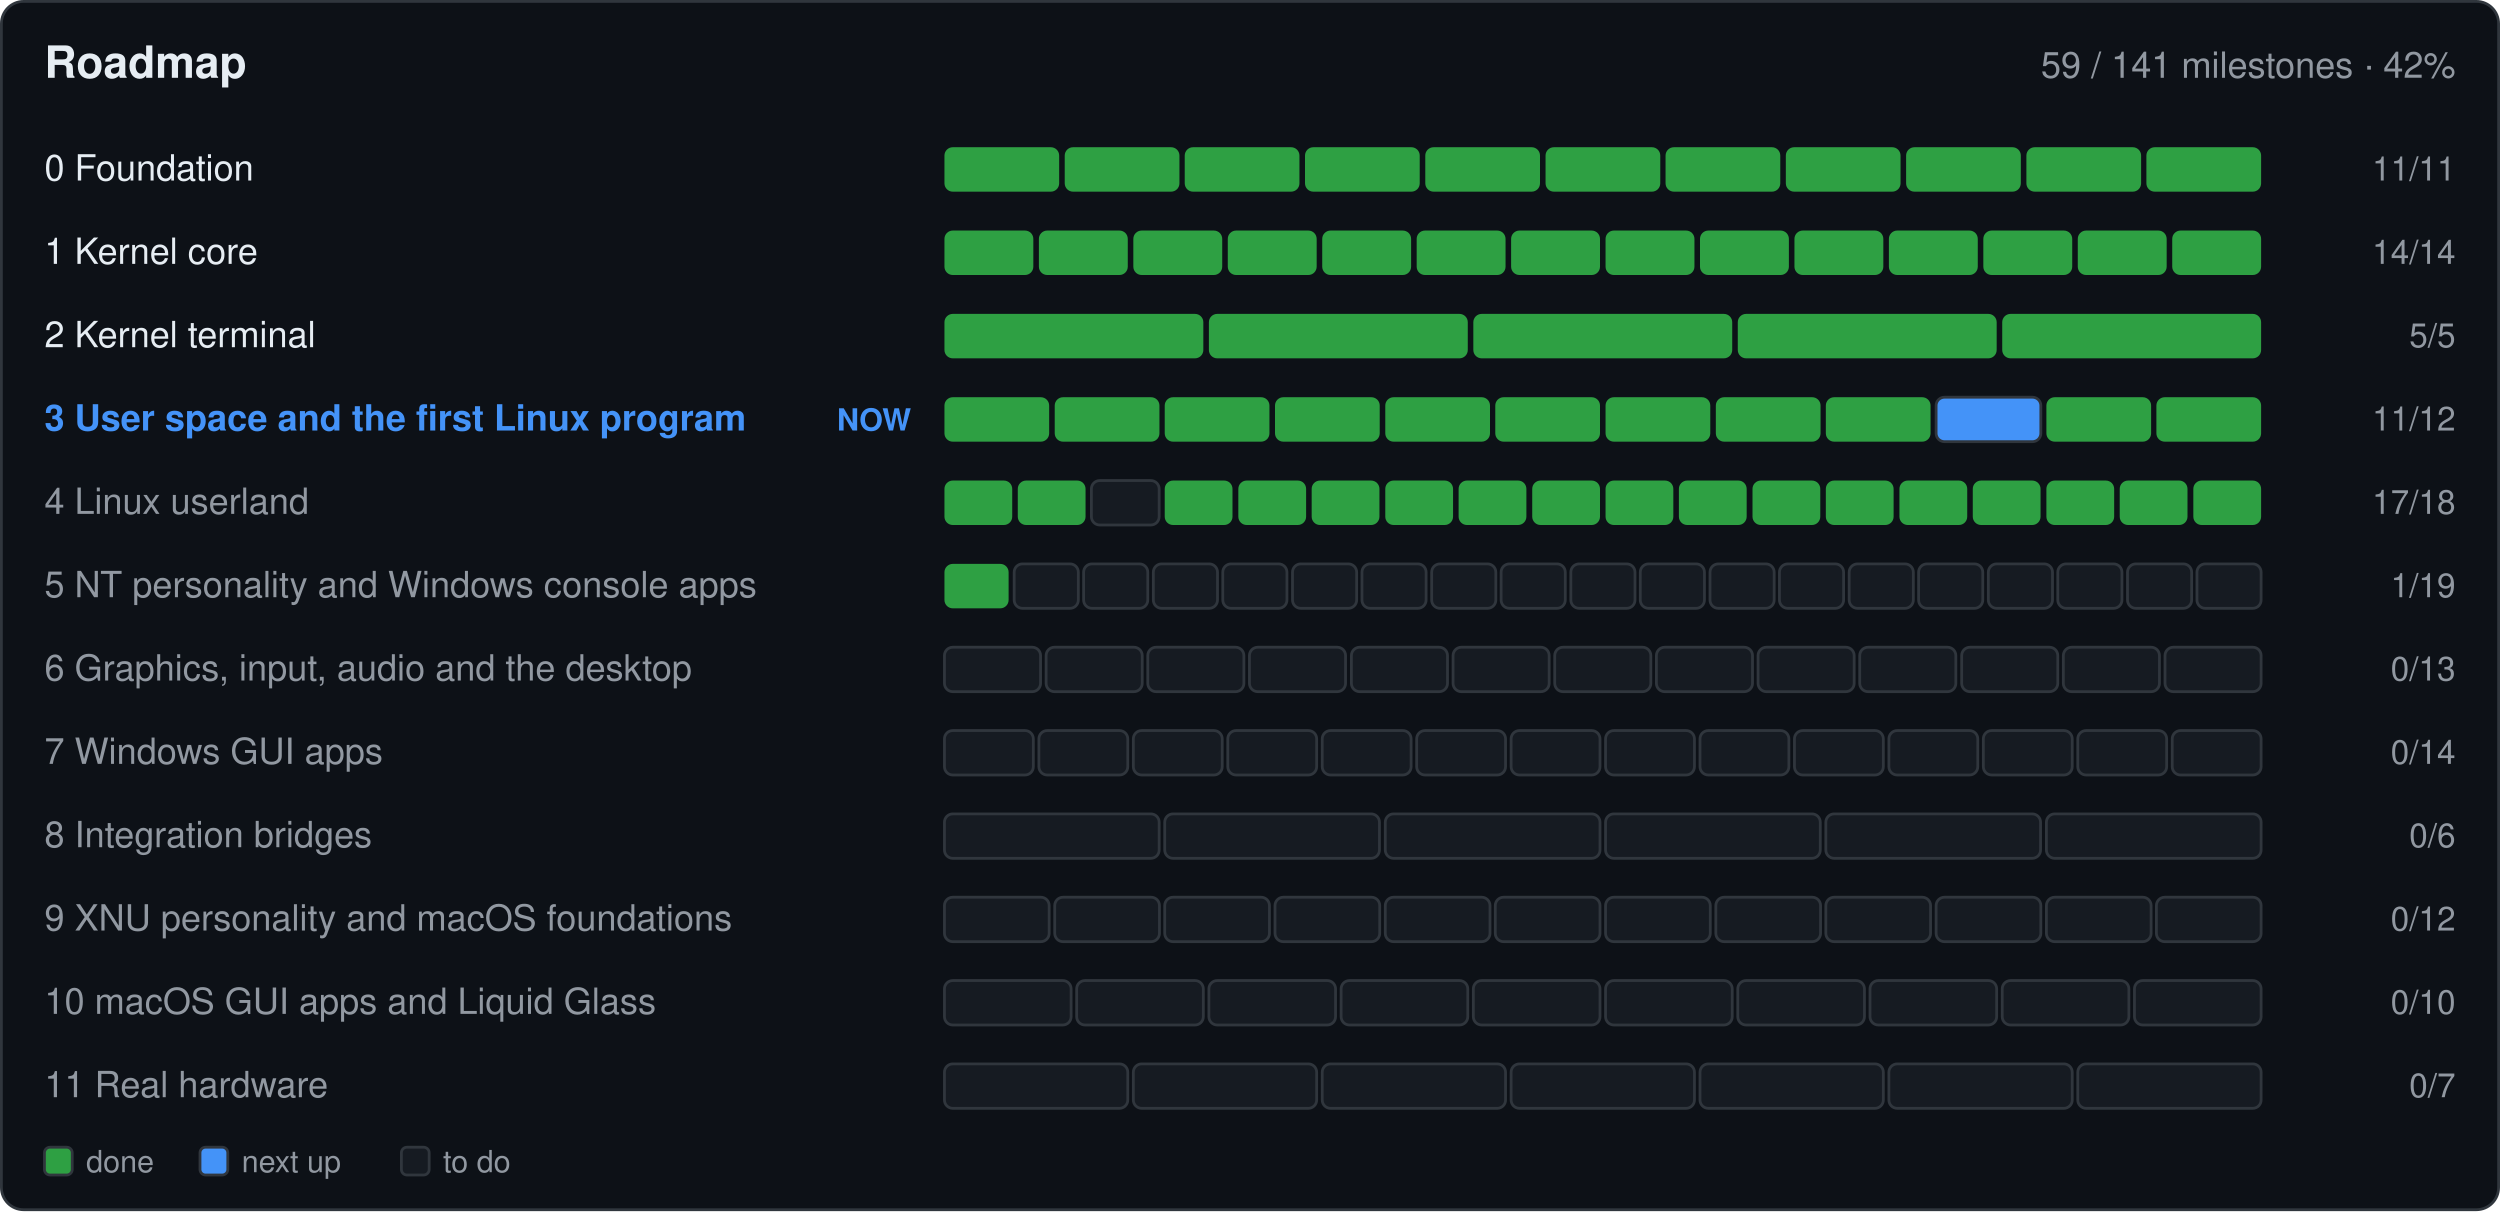
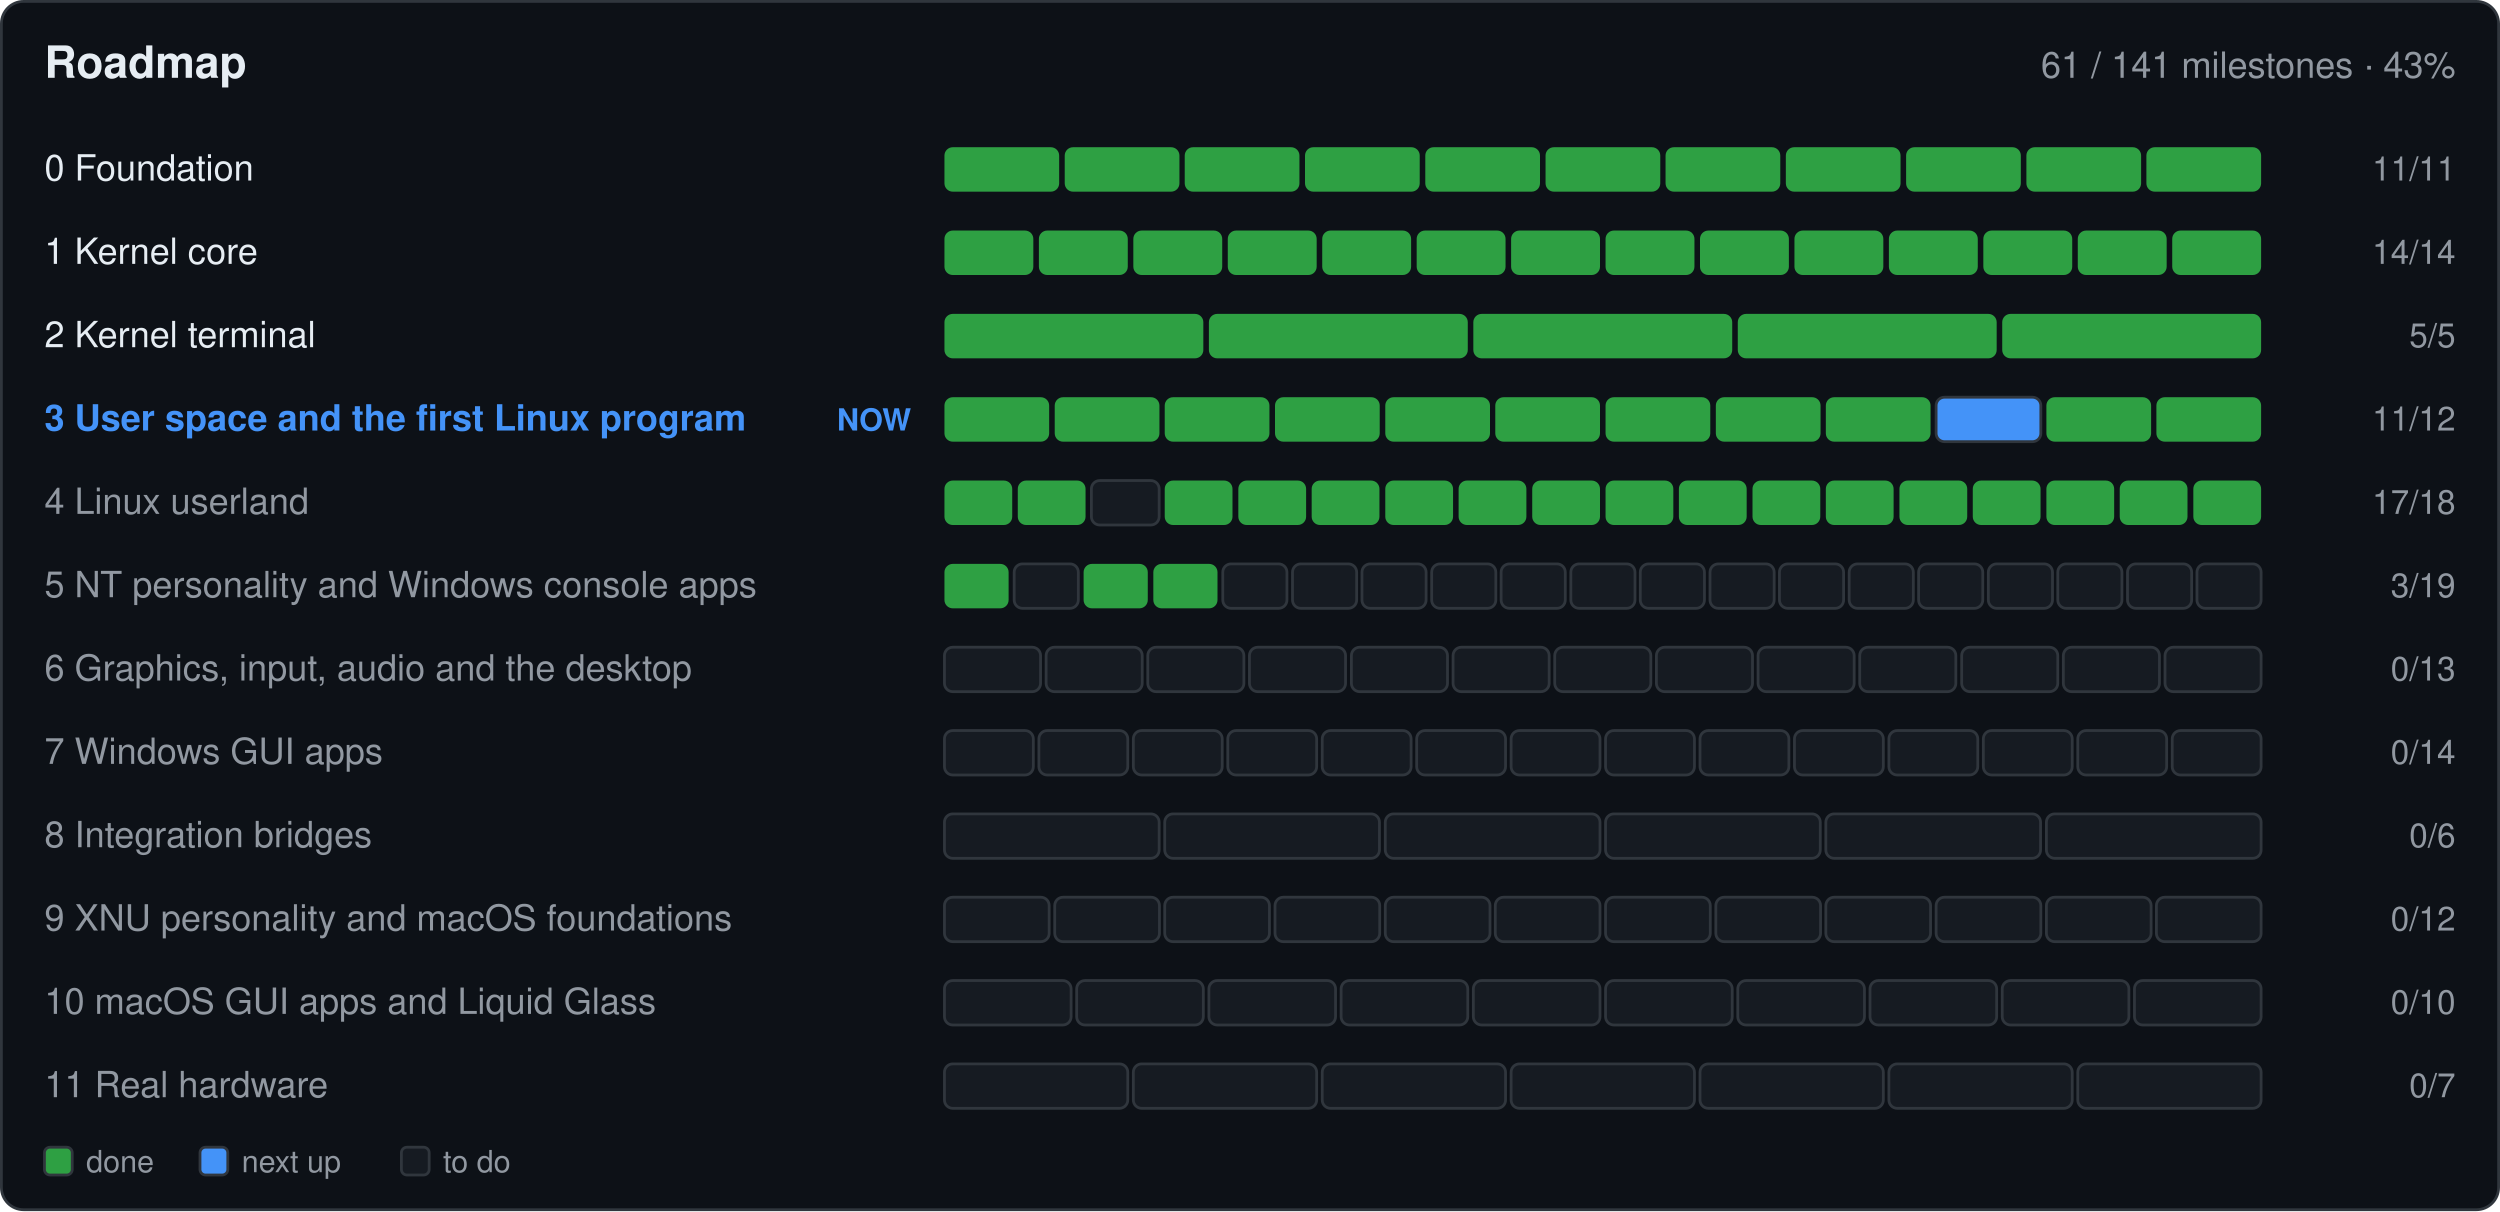
- <svg xmlns="http://www.w3.org/2000/svg" width="900" height="436" viewBox="0 0 900 436" role="img" aria-label="Roadmap: 59 of 141 milestones done">
+ <svg xmlns="http://www.w3.org/2000/svg" width="900" height="436" viewBox="0 0 900 436" role="img" aria-label="Roadmap: 61 of 141 milestones done">
  <rect x="0.5" y="0.5" width="899.0" height="435.0" fill="#0d1117" rx="8" stroke="#30363d" />
  <text x="16.0" y="28.0" font-family="-apple-system,BlinkMacSystemFont,'Segoe UI',Helvetica,Arial,sans-serif" font-size="16" font-weight="600" fill="#e6edf3" text-anchor="start">Roadmap</text>
-   <text x="884.0" y="28.0" font-family="-apple-system,BlinkMacSystemFont,'Segoe UI',Helvetica,Arial,sans-serif" font-size="13" font-weight="400" fill="#9198a1" text-anchor="end">59 / 141 milestones · 42%</text>
+   <text x="884.0" y="28.0" font-family="-apple-system,BlinkMacSystemFont,'Segoe UI',Helvetica,Arial,sans-serif" font-size="13" font-weight="400" fill="#9198a1" text-anchor="end">61 / 141 milestones · 43%</text>
  <text x="16.0" y="65.0" font-family="-apple-system,BlinkMacSystemFont,'Segoe UI',Helvetica,Arial,sans-serif" font-size="13" font-weight="400" fill="#e6edf3" text-anchor="start"> 0  Foundation</text>
  <g>
    <rect x="340.0" y="53.0" width="41.3" height="16.0" fill="#2ea043" rx="3" />
  </g>
  <g>
    <rect x="383.3" y="53.0" width="41.3" height="16.0" fill="#2ea043" rx="3" />
  </g>
  <g>
    <rect x="426.5" y="53.0" width="41.3" height="16.0" fill="#2ea043" rx="3" />
  </g>
  <g>
    <rect x="469.8" y="53.0" width="41.3" height="16.0" fill="#2ea043" rx="3" />
  </g>
  <g>
    <rect x="513.1" y="53.0" width="41.3" height="16.0" fill="#2ea043" rx="3" />
  </g>
  <g>
    <rect x="556.4" y="53.0" width="41.3" height="16.0" fill="#2ea043" rx="3" />
  </g>
  <g>
    <rect x="599.6" y="53.0" width="41.3" height="16.0" fill="#2ea043" rx="3" />
  </g>
  <g>
    <rect x="642.9" y="53.0" width="41.3" height="16.0" fill="#2ea043" rx="3" />
  </g>
  <g>
    <rect x="686.2" y="53.0" width="41.3" height="16.0" fill="#2ea043" rx="3" />
  </g>
  <g>
    <rect x="729.5" y="53.0" width="41.3" height="16.0" fill="#2ea043" rx="3" />
  </g>
  <g>
    <rect x="772.7" y="53.0" width="41.3" height="16.0" fill="#2ea043" rx="3" />
  </g>
  <text x="884.0" y="65.0" font-family="-apple-system,BlinkMacSystemFont,'Segoe UI',Helvetica,Arial,sans-serif" font-size="12" font-weight="400" fill="#9198a1" text-anchor="end">11/11</text>
  <text x="16.0" y="95.0" font-family="-apple-system,BlinkMacSystemFont,'Segoe UI',Helvetica,Arial,sans-serif" font-size="13" font-weight="400" fill="#e6edf3" text-anchor="start"> 1  Kernel core</text>
  <g>
    <rect x="340.0" y="83.0" width="32.0" height="16.0" fill="#2ea043" rx="3" />
  </g>
  <g>
    <rect x="374.0" y="83.0" width="32.0" height="16.0" fill="#2ea043" rx="3" />
  </g>
  <g>
    <rect x="408.0" y="83.0" width="32.0" height="16.0" fill="#2ea043" rx="3" />
  </g>
  <g>
    <rect x="442.0" y="83.0" width="32.0" height="16.0" fill="#2ea043" rx="3" />
  </g>
  <g>
    <rect x="476.0" y="83.0" width="32.0" height="16.0" fill="#2ea043" rx="3" />
  </g>
  <g>
    <rect x="510.0" y="83.0" width="32.0" height="16.0" fill="#2ea043" rx="3" />
  </g>
  <g>
    <rect x="544.0" y="83.0" width="32.0" height="16.0" fill="#2ea043" rx="3" />
  </g>
  <g>
    <rect x="578.0" y="83.0" width="32.0" height="16.0" fill="#2ea043" rx="3" />
  </g>
  <g>
    <rect x="612.0" y="83.0" width="32.0" height="16.0" fill="#2ea043" rx="3" />
  </g>
  <g>
    <rect x="646.0" y="83.0" width="32.0" height="16.0" fill="#2ea043" rx="3" />
  </g>
  <g>
    <rect x="680.0" y="83.0" width="32.0" height="16.0" fill="#2ea043" rx="3" />
  </g>
  <g>
    <rect x="714.0" y="83.0" width="32.0" height="16.0" fill="#2ea043" rx="3" />
  </g>
  <g>
    <rect x="748.0" y="83.0" width="32.0" height="16.0" fill="#2ea043" rx="3" />
  </g>
  <g>
    <rect x="782.0" y="83.0" width="32.0" height="16.0" fill="#2ea043" rx="3" />
  </g>
  <text x="884.0" y="95.0" font-family="-apple-system,BlinkMacSystemFont,'Segoe UI',Helvetica,Arial,sans-serif" font-size="12" font-weight="400" fill="#9198a1" text-anchor="end">14/14</text>
  <text x="16.0" y="125.0" font-family="-apple-system,BlinkMacSystemFont,'Segoe UI',Helvetica,Arial,sans-serif" font-size="13" font-weight="400" fill="#e6edf3" text-anchor="start"> 2  Kernel terminal</text>
  <g>
    <rect x="340.0" y="113.0" width="93.2" height="16.0" fill="#2ea043" rx="3" />
  </g>
  <g>
    <rect x="435.2" y="113.0" width="93.2" height="16.0" fill="#2ea043" rx="3" />
  </g>
  <g>
    <rect x="530.4" y="113.0" width="93.2" height="16.0" fill="#2ea043" rx="3" />
  </g>
  <g>
    <rect x="625.6" y="113.0" width="93.2" height="16.0" fill="#2ea043" rx="3" />
  </g>
  <g>
    <rect x="720.8" y="113.0" width="93.2" height="16.0" fill="#2ea043" rx="3" />
  </g>
  <text x="884.0" y="125.0" font-family="-apple-system,BlinkMacSystemFont,'Segoe UI',Helvetica,Arial,sans-serif" font-size="12" font-weight="400" fill="#9198a1" text-anchor="end">5/5</text>
  <text x="16.0" y="155.0" font-family="-apple-system,BlinkMacSystemFont,'Segoe UI',Helvetica,Arial,sans-serif" font-size="13" font-weight="600" fill="#4493f8" text-anchor="start"> 3  User space and the first Linux program</text>
  <text x="328.0" y="155.0" font-family="-apple-system,BlinkMacSystemFont,'Segoe UI',Helvetica,Arial,sans-serif" font-size="11" font-weight="600" fill="#4493f8" text-anchor="end">NOW</text>
  <g>
    <rect x="340.0" y="143.0" width="37.7" height="16.0" fill="#2ea043" rx="3" />
  </g>
  <g>
    <rect x="379.7" y="143.0" width="37.7" height="16.0" fill="#2ea043" rx="3" />
  </g>
  <g>
    <rect x="419.3" y="143.0" width="37.7" height="16.0" fill="#2ea043" rx="3" />
  </g>
  <g>
    <rect x="459.0" y="143.0" width="37.7" height="16.0" fill="#2ea043" rx="3" />
  </g>
  <g>
    <rect x="498.7" y="143.0" width="37.7" height="16.0" fill="#2ea043" rx="3" />
  </g>
  <g>
    <rect x="538.3" y="143.0" width="37.7" height="16.0" fill="#2ea043" rx="3" />
  </g>
  <g>
    <rect x="578.0" y="143.0" width="37.7" height="16.0" fill="#2ea043" rx="3" />
  </g>
  <g>
    <rect x="617.7" y="143.0" width="37.7" height="16.0" fill="#2ea043" rx="3" />
  </g>
  <g>
    <rect x="657.3" y="143.0" width="37.7" height="16.0" fill="#2ea043" rx="3" />
  </g>
  <g>
    <rect x="697.0" y="143.0" width="37.7" height="16.0" fill="#4493f8" rx="3" stroke="#30363d" />
  </g>
  <g>
    <rect x="736.7" y="143.0" width="37.7" height="16.0" fill="#2ea043" rx="3" />
  </g>
  <g>
    <rect x="776.3" y="143.0" width="37.7" height="16.0" fill="#2ea043" rx="3" />
  </g>
  <text x="884.0" y="155.0" font-family="-apple-system,BlinkMacSystemFont,'Segoe UI',Helvetica,Arial,sans-serif" font-size="12" font-weight="400" fill="#9198a1" text-anchor="end">11/12</text>
  <text x="16.0" y="185.0" font-family="-apple-system,BlinkMacSystemFont,'Segoe UI',Helvetica,Arial,sans-serif" font-size="13" font-weight="400" fill="#9198a1" text-anchor="start"> 4  Linux userland</text>
  <g>
    <rect x="340.0" y="173.0" width="24.4" height="16.0" fill="#2ea043" rx="3" />
  </g>
  <g>
    <rect x="366.4" y="173.0" width="24.4" height="16.0" fill="#2ea043" rx="3" />
  </g>
  <g>
    <rect x="392.9" y="173.0" width="24.4" height="16.0" fill="#161b22" rx="3" stroke="#30363d" />
  </g>
  <g>
    <rect x="419.3" y="173.0" width="24.4" height="16.0" fill="#2ea043" rx="3" />
  </g>
  <g>
    <rect x="445.8" y="173.0" width="24.4" height="16.0" fill="#2ea043" rx="3" />
  </g>
  <g>
    <rect x="472.2" y="173.0" width="24.4" height="16.0" fill="#2ea043" rx="3" />
  </g>
  <g>
    <rect x="498.7" y="173.0" width="24.4" height="16.0" fill="#2ea043" rx="3" />
  </g>
  <g>
    <rect x="525.1" y="173.0" width="24.4" height="16.0" fill="#2ea043" rx="3" />
  </g>
  <g>
    <rect x="551.6" y="173.0" width="24.4" height="16.0" fill="#2ea043" rx="3" />
  </g>
  <g>
    <rect x="578.0" y="173.0" width="24.4" height="16.0" fill="#2ea043" rx="3" />
  </g>
  <g>
    <rect x="604.4" y="173.0" width="24.4" height="16.0" fill="#2ea043" rx="3" />
  </g>
  <g>
    <rect x="630.9" y="173.0" width="24.4" height="16.0" fill="#2ea043" rx="3" />
  </g>
  <g>
    <rect x="657.3" y="173.0" width="24.4" height="16.0" fill="#2ea043" rx="3" />
  </g>
  <g>
    <rect x="683.8" y="173.0" width="24.4" height="16.0" fill="#2ea043" rx="3" />
  </g>
  <g>
    <rect x="710.2" y="173.0" width="24.4" height="16.0" fill="#2ea043" rx="3" />
  </g>
  <g>
    <rect x="736.7" y="173.0" width="24.4" height="16.0" fill="#2ea043" rx="3" />
  </g>
  <g>
    <rect x="763.1" y="173.0" width="24.4" height="16.0" fill="#2ea043" rx="3" />
  </g>
  <g>
    <rect x="789.6" y="173.0" width="24.4" height="16.0" fill="#2ea043" rx="3" />
  </g>
  <text x="884.0" y="185.0" font-family="-apple-system,BlinkMacSystemFont,'Segoe UI',Helvetica,Arial,sans-serif" font-size="12" font-weight="400" fill="#9198a1" text-anchor="end">17/18</text>
  <text x="16.0" y="215.0" font-family="-apple-system,BlinkMacSystemFont,'Segoe UI',Helvetica,Arial,sans-serif" font-size="13" font-weight="400" fill="#9198a1" text-anchor="start"> 5  NT personality and Windows console apps</text>
  <g>
    <rect x="340.0" y="203.0" width="23.1" height="16.0" fill="#2ea043" rx="3" />
  </g>
  <g>
    <rect x="365.1" y="203.0" width="23.1" height="16.0" fill="#161b22" rx="3" stroke="#30363d" />
  </g>
  <g>
-     <rect x="390.1" y="203.0" width="23.1" height="16.0" fill="#161b22" rx="3" stroke="#30363d" />
-   </g>
-   <g>
-     <rect x="415.2" y="203.0" width="23.1" height="16.0" fill="#161b22" rx="3" stroke="#30363d" />
+     <rect x="390.1" y="203.0" width="23.1" height="16.0" fill="#2ea043" rx="3" />
+   </g>
+   <g>
+     <rect x="415.2" y="203.0" width="23.1" height="16.0" fill="#2ea043" rx="3" />
  </g>
  <g>
    <rect x="440.2" y="203.0" width="23.1" height="16.0" fill="#161b22" rx="3" stroke="#30363d" />
  </g>
  <g>
    <rect x="465.3" y="203.0" width="23.1" height="16.0" fill="#161b22" rx="3" stroke="#30363d" />
  </g>
  <g>
    <rect x="490.3" y="203.0" width="23.1" height="16.0" fill="#161b22" rx="3" stroke="#30363d" />
  </g>
  <g>
    <rect x="515.4" y="203.0" width="23.1" height="16.0" fill="#161b22" rx="3" stroke="#30363d" />
  </g>
  <g>
    <rect x="540.4" y="203.0" width="23.1" height="16.0" fill="#161b22" rx="3" stroke="#30363d" />
  </g>
  <g>
    <rect x="565.5" y="203.0" width="23.1" height="16.0" fill="#161b22" rx="3" stroke="#30363d" />
  </g>
  <g>
    <rect x="590.5" y="203.0" width="23.1" height="16.0" fill="#161b22" rx="3" stroke="#30363d" />
  </g>
  <g>
    <rect x="615.6" y="203.0" width="23.1" height="16.0" fill="#161b22" rx="3" stroke="#30363d" />
  </g>
  <g>
    <rect x="640.6" y="203.0" width="23.1" height="16.0" fill="#161b22" rx="3" stroke="#30363d" />
  </g>
  <g>
    <rect x="665.7" y="203.0" width="23.1" height="16.0" fill="#161b22" rx="3" stroke="#30363d" />
  </g>
  <g>
    <rect x="690.7" y="203.0" width="23.1" height="16.0" fill="#161b22" rx="3" stroke="#30363d" />
  </g>
  <g>
    <rect x="715.8" y="203.0" width="23.1" height="16.0" fill="#161b22" rx="3" stroke="#30363d" />
  </g>
  <g>
    <rect x="740.8" y="203.0" width="23.1" height="16.0" fill="#161b22" rx="3" stroke="#30363d" />
  </g>
  <g>
    <rect x="765.9" y="203.0" width="23.1" height="16.0" fill="#161b22" rx="3" stroke="#30363d" />
  </g>
  <g>
    <rect x="790.9" y="203.0" width="23.1" height="16.0" fill="#161b22" rx="3" stroke="#30363d" />
  </g>
-   <text x="884.0" y="215.0" font-family="-apple-system,BlinkMacSystemFont,'Segoe UI',Helvetica,Arial,sans-serif" font-size="12" font-weight="400" fill="#9198a1" text-anchor="end">1/19</text>
+   <text x="884.0" y="215.0" font-family="-apple-system,BlinkMacSystemFont,'Segoe UI',Helvetica,Arial,sans-serif" font-size="12" font-weight="400" fill="#9198a1" text-anchor="end">3/19</text>
  <text x="16.0" y="245.0" font-family="-apple-system,BlinkMacSystemFont,'Segoe UI',Helvetica,Arial,sans-serif" font-size="13" font-weight="400" fill="#9198a1" text-anchor="start"> 6  Graphics, input, audio and the desktop</text>
  <g>
    <rect x="340.0" y="233.0" width="34.6" height="16.0" fill="#161b22" rx="3" stroke="#30363d" />
  </g>
  <g>
    <rect x="376.6" y="233.0" width="34.6" height="16.0" fill="#161b22" rx="3" stroke="#30363d" />
  </g>
  <g>
    <rect x="413.2" y="233.0" width="34.6" height="16.0" fill="#161b22" rx="3" stroke="#30363d" />
  </g>
  <g>
    <rect x="449.8" y="233.0" width="34.6" height="16.0" fill="#161b22" rx="3" stroke="#30363d" />
  </g>
  <g>
    <rect x="486.5" y="233.0" width="34.6" height="16.0" fill="#161b22" rx="3" stroke="#30363d" />
  </g>
  <g>
    <rect x="523.1" y="233.0" width="34.6" height="16.0" fill="#161b22" rx="3" stroke="#30363d" />
  </g>
  <g>
    <rect x="559.7" y="233.0" width="34.6" height="16.0" fill="#161b22" rx="3" stroke="#30363d" />
  </g>
  <g>
    <rect x="596.3" y="233.0" width="34.6" height="16.0" fill="#161b22" rx="3" stroke="#30363d" />
  </g>
  <g>
    <rect x="632.9" y="233.0" width="34.6" height="16.0" fill="#161b22" rx="3" stroke="#30363d" />
  </g>
  <g>
    <rect x="669.5" y="233.0" width="34.6" height="16.0" fill="#161b22" rx="3" stroke="#30363d" />
  </g>
  <g>
    <rect x="706.2" y="233.0" width="34.6" height="16.0" fill="#161b22" rx="3" stroke="#30363d" />
  </g>
  <g>
    <rect x="742.8" y="233.0" width="34.6" height="16.0" fill="#161b22" rx="3" stroke="#30363d" />
  </g>
  <g>
    <rect x="779.4" y="233.0" width="34.6" height="16.0" fill="#161b22" rx="3" stroke="#30363d" />
  </g>
  <text x="884.0" y="245.0" font-family="-apple-system,BlinkMacSystemFont,'Segoe UI',Helvetica,Arial,sans-serif" font-size="12" font-weight="400" fill="#9198a1" text-anchor="end">0/13</text>
  <text x="16.0" y="275.0" font-family="-apple-system,BlinkMacSystemFont,'Segoe UI',Helvetica,Arial,sans-serif" font-size="13" font-weight="400" fill="#9198a1" text-anchor="start"> 7  Windows GUI apps</text>
  <g>
    <rect x="340.0" y="263.0" width="32.0" height="16.0" fill="#161b22" rx="3" stroke="#30363d" />
  </g>
  <g>
    <rect x="374.0" y="263.0" width="32.0" height="16.0" fill="#161b22" rx="3" stroke="#30363d" />
  </g>
  <g>
    <rect x="408.0" y="263.0" width="32.0" height="16.0" fill="#161b22" rx="3" stroke="#30363d" />
  </g>
  <g>
    <rect x="442.0" y="263.0" width="32.0" height="16.0" fill="#161b22" rx="3" stroke="#30363d" />
  </g>
  <g>
    <rect x="476.0" y="263.0" width="32.0" height="16.0" fill="#161b22" rx="3" stroke="#30363d" />
  </g>
  <g>
    <rect x="510.0" y="263.0" width="32.0" height="16.0" fill="#161b22" rx="3" stroke="#30363d" />
  </g>
  <g>
    <rect x="544.0" y="263.0" width="32.0" height="16.0" fill="#161b22" rx="3" stroke="#30363d" />
  </g>
  <g>
    <rect x="578.0" y="263.0" width="32.0" height="16.0" fill="#161b22" rx="3" stroke="#30363d" />
  </g>
  <g>
    <rect x="612.0" y="263.0" width="32.0" height="16.0" fill="#161b22" rx="3" stroke="#30363d" />
  </g>
  <g>
    <rect x="646.0" y="263.0" width="32.0" height="16.0" fill="#161b22" rx="3" stroke="#30363d" />
  </g>
  <g>
    <rect x="680.0" y="263.0" width="32.0" height="16.0" fill="#161b22" rx="3" stroke="#30363d" />
  </g>
  <g>
    <rect x="714.0" y="263.0" width="32.0" height="16.0" fill="#161b22" rx="3" stroke="#30363d" />
  </g>
  <g>
    <rect x="748.0" y="263.0" width="32.0" height="16.0" fill="#161b22" rx="3" stroke="#30363d" />
  </g>
  <g>
    <rect x="782.0" y="263.0" width="32.0" height="16.0" fill="#161b22" rx="3" stroke="#30363d" />
  </g>
  <text x="884.0" y="275.0" font-family="-apple-system,BlinkMacSystemFont,'Segoe UI',Helvetica,Arial,sans-serif" font-size="12" font-weight="400" fill="#9198a1" text-anchor="end">0/14</text>
  <text x="16.0" y="305.0" font-family="-apple-system,BlinkMacSystemFont,'Segoe UI',Helvetica,Arial,sans-serif" font-size="13" font-weight="400" fill="#9198a1" text-anchor="start"> 8  Integration bridges</text>
  <g>
    <rect x="340.0" y="293.0" width="77.3" height="16.0" fill="#161b22" rx="3" stroke="#30363d" />
  </g>
  <g>
    <rect x="419.3" y="293.0" width="77.3" height="16.0" fill="#161b22" rx="3" stroke="#30363d" />
  </g>
  <g>
    <rect x="498.7" y="293.0" width="77.3" height="16.0" fill="#161b22" rx="3" stroke="#30363d" />
  </g>
  <g>
    <rect x="578.0" y="293.0" width="77.3" height="16.0" fill="#161b22" rx="3" stroke="#30363d" />
  </g>
  <g>
    <rect x="657.3" y="293.0" width="77.3" height="16.0" fill="#161b22" rx="3" stroke="#30363d" />
  </g>
  <g>
    <rect x="736.7" y="293.0" width="77.3" height="16.0" fill="#161b22" rx="3" stroke="#30363d" />
  </g>
  <text x="884.0" y="305.0" font-family="-apple-system,BlinkMacSystemFont,'Segoe UI',Helvetica,Arial,sans-serif" font-size="12" font-weight="400" fill="#9198a1" text-anchor="end">0/6</text>
  <text x="16.0" y="335.0" font-family="-apple-system,BlinkMacSystemFont,'Segoe UI',Helvetica,Arial,sans-serif" font-size="13" font-weight="400" fill="#9198a1" text-anchor="start"> 9  XNU personality and macOS foundations</text>
  <g>
    <rect x="340.0" y="323.0" width="37.7" height="16.0" fill="#161b22" rx="3" stroke="#30363d" />
  </g>
  <g>
    <rect x="379.7" y="323.0" width="37.7" height="16.0" fill="#161b22" rx="3" stroke="#30363d" />
  </g>
  <g>
    <rect x="419.3" y="323.0" width="37.7" height="16.0" fill="#161b22" rx="3" stroke="#30363d" />
  </g>
  <g>
    <rect x="459.0" y="323.0" width="37.7" height="16.0" fill="#161b22" rx="3" stroke="#30363d" />
  </g>
  <g>
    <rect x="498.7" y="323.0" width="37.7" height="16.0" fill="#161b22" rx="3" stroke="#30363d" />
  </g>
  <g>
    <rect x="538.3" y="323.0" width="37.7" height="16.0" fill="#161b22" rx="3" stroke="#30363d" />
  </g>
  <g>
    <rect x="578.0" y="323.0" width="37.7" height="16.0" fill="#161b22" rx="3" stroke="#30363d" />
  </g>
  <g>
    <rect x="617.7" y="323.0" width="37.7" height="16.0" fill="#161b22" rx="3" stroke="#30363d" />
  </g>
  <g>
    <rect x="657.3" y="323.0" width="37.7" height="16.0" fill="#161b22" rx="3" stroke="#30363d" />
  </g>
  <g>
    <rect x="697.0" y="323.0" width="37.7" height="16.0" fill="#161b22" rx="3" stroke="#30363d" />
  </g>
  <g>
    <rect x="736.7" y="323.0" width="37.7" height="16.0" fill="#161b22" rx="3" stroke="#30363d" />
  </g>
  <g>
    <rect x="776.3" y="323.0" width="37.7" height="16.0" fill="#161b22" rx="3" stroke="#30363d" />
  </g>
  <text x="884.0" y="335.0" font-family="-apple-system,BlinkMacSystemFont,'Segoe UI',Helvetica,Arial,sans-serif" font-size="12" font-weight="400" fill="#9198a1" text-anchor="end">0/12</text>
  <text x="16.0" y="365.0" font-family="-apple-system,BlinkMacSystemFont,'Segoe UI',Helvetica,Arial,sans-serif" font-size="13" font-weight="400" fill="#9198a1" text-anchor="start">10  macOS GUI apps and Liquid Glass</text>
  <g>
    <rect x="340.0" y="353.0" width="45.6" height="16.0" fill="#161b22" rx="3" stroke="#30363d" />
  </g>
  <g>
    <rect x="387.6" y="353.0" width="45.6" height="16.0" fill="#161b22" rx="3" stroke="#30363d" />
  </g>
  <g>
    <rect x="435.2" y="353.0" width="45.6" height="16.0" fill="#161b22" rx="3" stroke="#30363d" />
  </g>
  <g>
    <rect x="482.8" y="353.0" width="45.6" height="16.0" fill="#161b22" rx="3" stroke="#30363d" />
  </g>
  <g>
    <rect x="530.4" y="353.0" width="45.6" height="16.0" fill="#161b22" rx="3" stroke="#30363d" />
  </g>
  <g>
    <rect x="578.0" y="353.0" width="45.6" height="16.0" fill="#161b22" rx="3" stroke="#30363d" />
  </g>
  <g>
    <rect x="625.6" y="353.0" width="45.6" height="16.0" fill="#161b22" rx="3" stroke="#30363d" />
  </g>
  <g>
    <rect x="673.2" y="353.0" width="45.6" height="16.0" fill="#161b22" rx="3" stroke="#30363d" />
  </g>
  <g>
    <rect x="720.8" y="353.0" width="45.6" height="16.0" fill="#161b22" rx="3" stroke="#30363d" />
  </g>
  <g>
    <rect x="768.4" y="353.0" width="45.6" height="16.0" fill="#161b22" rx="3" stroke="#30363d" />
  </g>
  <text x="884.0" y="365.0" font-family="-apple-system,BlinkMacSystemFont,'Segoe UI',Helvetica,Arial,sans-serif" font-size="12" font-weight="400" fill="#9198a1" text-anchor="end">0/10</text>
  <text x="16.0" y="395.0" font-family="-apple-system,BlinkMacSystemFont,'Segoe UI',Helvetica,Arial,sans-serif" font-size="13" font-weight="400" fill="#9198a1" text-anchor="start">11  Real hardware</text>
  <g>
    <rect x="340.0" y="383.0" width="66.0" height="16.0" fill="#161b22" rx="3" stroke="#30363d" />
  </g>
  <g>
    <rect x="408.0" y="383.0" width="66.0" height="16.0" fill="#161b22" rx="3" stroke="#30363d" />
  </g>
  <g>
    <rect x="476.0" y="383.0" width="66.0" height="16.0" fill="#161b22" rx="3" stroke="#30363d" />
  </g>
  <g>
    <rect x="544.0" y="383.0" width="66.0" height="16.0" fill="#161b22" rx="3" stroke="#30363d" />
  </g>
  <g>
    <rect x="612.0" y="383.0" width="66.0" height="16.0" fill="#161b22" rx="3" stroke="#30363d" />
  </g>
  <g>
    <rect x="680.0" y="383.0" width="66.0" height="16.0" fill="#161b22" rx="3" stroke="#30363d" />
  </g>
  <g>
    <rect x="748.0" y="383.0" width="66.0" height="16.0" fill="#161b22" rx="3" stroke="#30363d" />
  </g>
  <text x="884.0" y="395.0" font-family="-apple-system,BlinkMacSystemFont,'Segoe UI',Helvetica,Arial,sans-serif" font-size="12" font-weight="400" fill="#9198a1" text-anchor="end">0/7</text>
  <rect x="16.0" y="413.0" width="10.0" height="10.0" fill="#2ea043" rx="2" stroke="#30363d" />
  <text x="31.0" y="422.0" font-family="-apple-system,BlinkMacSystemFont,'Segoe UI',Helvetica,Arial,sans-serif" font-size="11" font-weight="400" fill="#9198a1" text-anchor="start">done</text>
  <rect x="72.0" y="413.0" width="10.0" height="10.0" fill="#4493f8" rx="2" stroke="#30363d" />
  <text x="87.0" y="422.0" font-family="-apple-system,BlinkMacSystemFont,'Segoe UI',Helvetica,Arial,sans-serif" font-size="11" font-weight="400" fill="#9198a1" text-anchor="start">next up</text>
  <rect x="144.5" y="413.0" width="10.0" height="10.0" fill="#161b22" rx="2" stroke="#30363d" />
  <text x="159.5" y="422.0" font-family="-apple-system,BlinkMacSystemFont,'Segoe UI',Helvetica,Arial,sans-serif" font-size="11" font-weight="400" fill="#9198a1" text-anchor="start">to do</text>
</svg>
